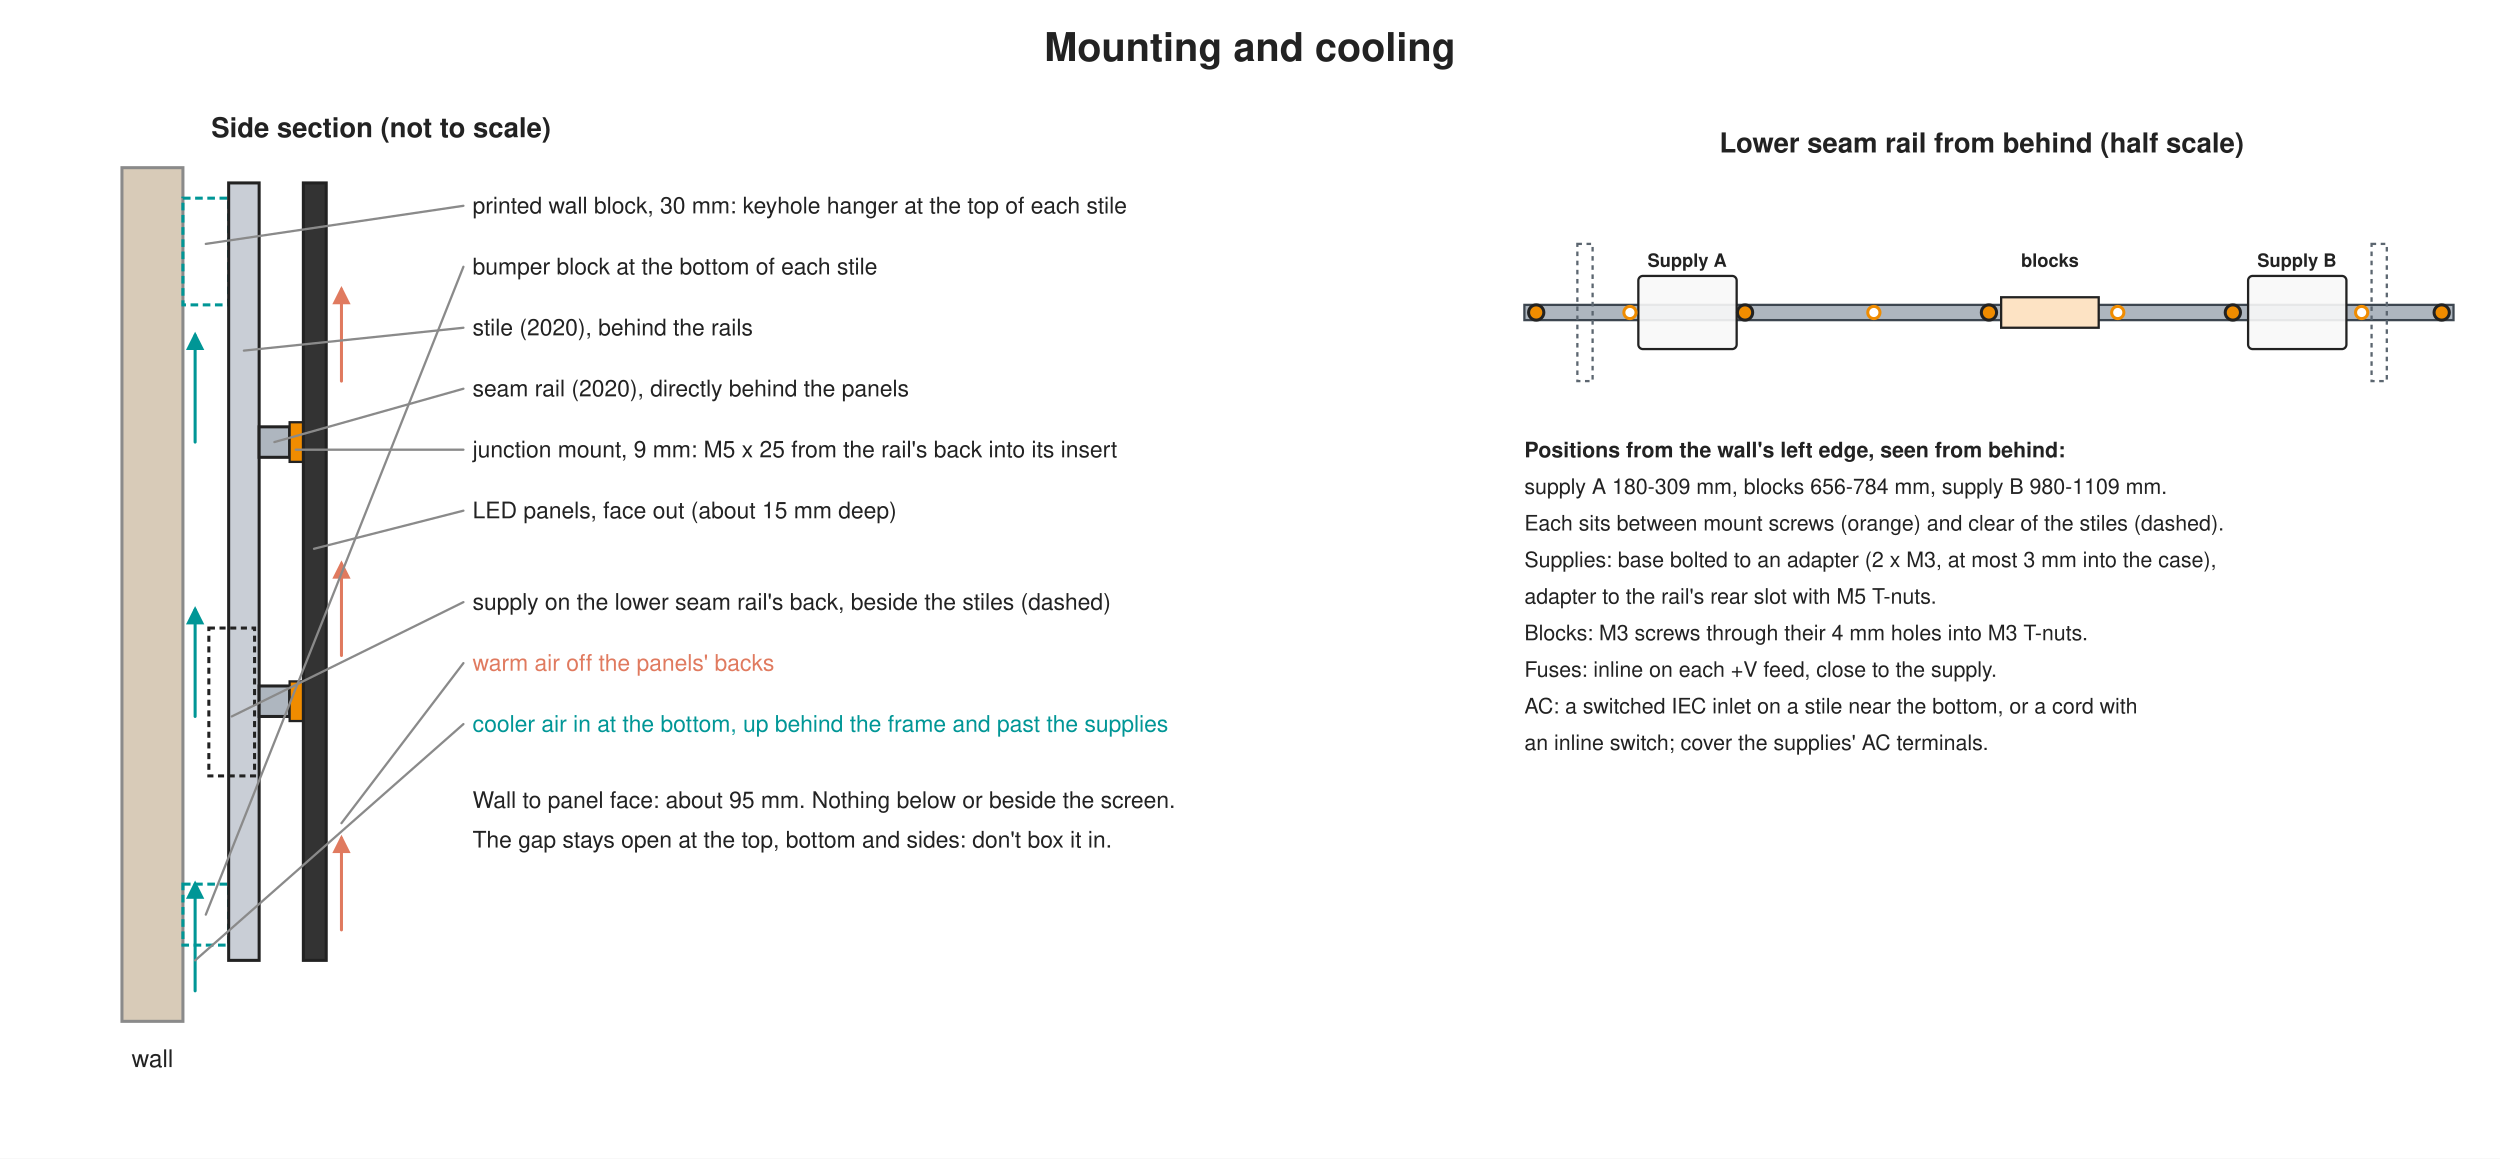
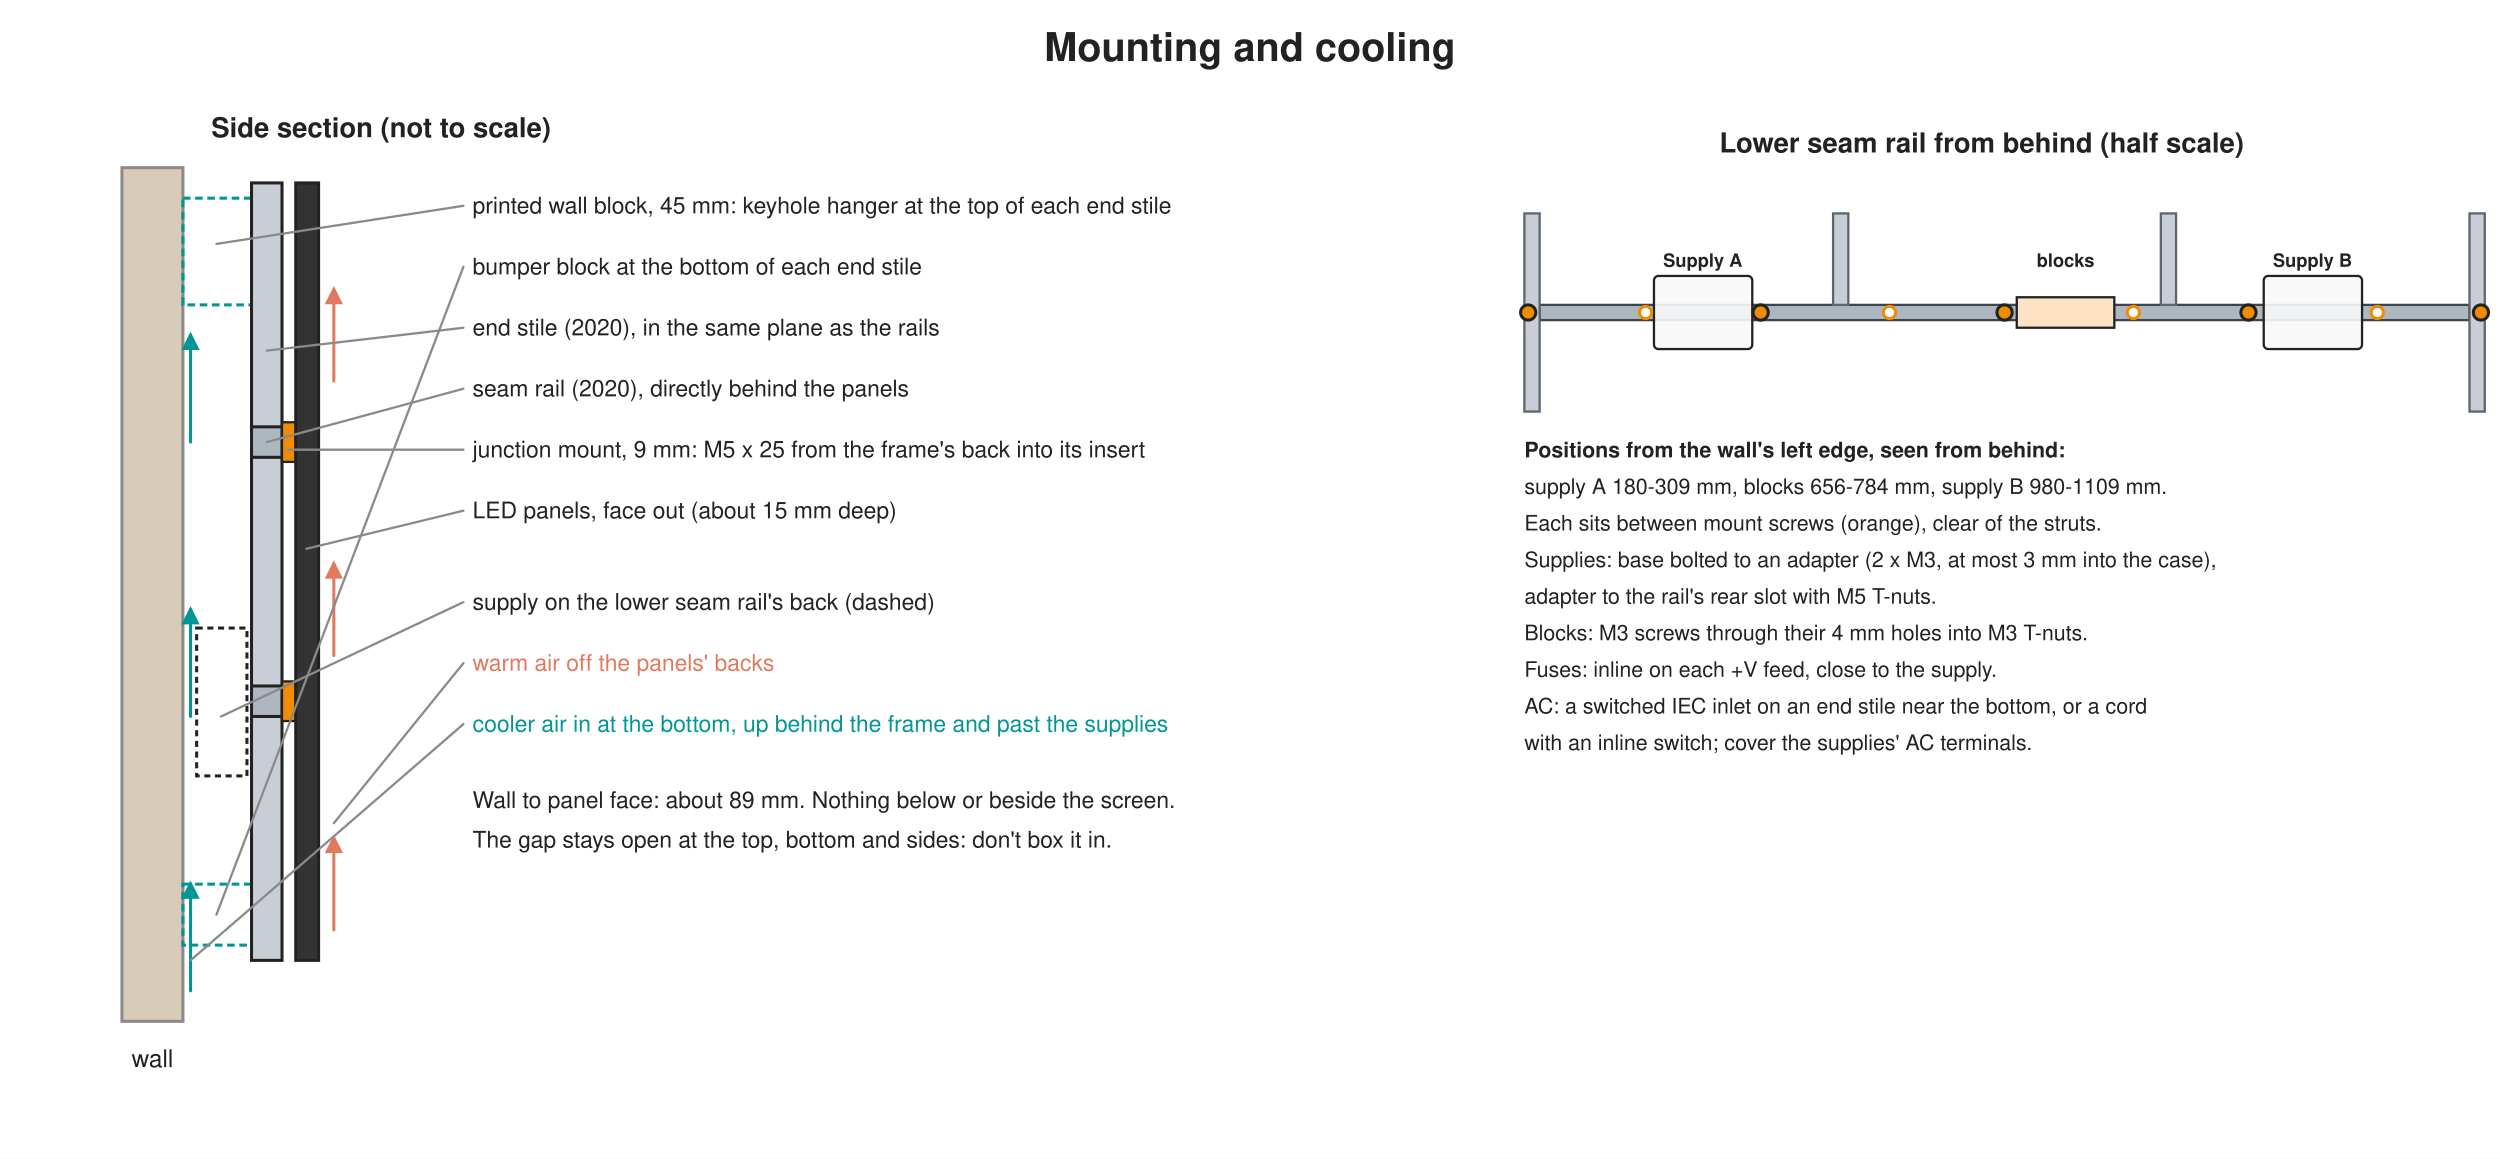
<svg xmlns="http://www.w3.org/2000/svg" viewBox="0 0 1640 760" width="1640" height="760">
  <defs>
    <marker id="arrow" viewBox="0 0 10 10" refX="8" refY="5" markerWidth="6" markerHeight="6" orient="auto-start-reverse">
      <path d="M0,0 L10,5 L0,10 z" fill="context-stroke" />
    </marker>
  </defs>
  <rect width="1640" height="760" fill="white" />
  <text x="820" y="40" font-size="26" text-anchor="middle" fill="#222222" font-weight="bold" font-family="Helvetica, Arial, sans-serif">Mounting and cooling</text>
  <text x="250" y="90" font-size="18" text-anchor="middle" fill="#222222" font-weight="bold" font-family="Helvetica, Arial, sans-serif">Side section (not to scale)</text>
  <rect x="80" y="110" width="40" height="560" rx="0" fill="#d8cbb8" stroke="#8a8a8a" stroke-width="2" fill-opacity="1" />
  <text x="100" y="700" font-size="16" text-anchor="middle" fill="#222222" font-weight="normal" font-family="Helvetica, Arial, sans-serif">wall</text>
-   <rect x="120" y="130" width="30" height="70" rx="0" fill="none" stroke="#009696" stroke-width="2" fill-opacity="1" stroke-dasharray="5,3" />
-   <rect x="120" y="580" width="30" height="40" rx="0" fill="none" stroke="#009696" stroke-width="2" fill-opacity="1" stroke-dasharray="5,3" />
-   <rect x="150" y="120" width="20" height="510" rx="0" fill="#c9ced6" stroke="#222222" stroke-width="2" fill-opacity="1" />
-   <rect x="170" y="280" width="20" height="20" rx="0" fill="#aeb6bf" stroke="#222222" stroke-width="2" fill-opacity="1" />
-   <rect x="190" y="277" width="9" height="26" rx="0" fill="#f08c00" stroke="#222222" stroke-width="1.5" fill-opacity="1" />
-   <rect x="170" y="450" width="20" height="20" rx="0" fill="#aeb6bf" stroke="#222222" stroke-width="2" fill-opacity="1" />
-   <rect x="190" y="447" width="9" height="26" rx="0" fill="#f08c00" stroke="#222222" stroke-width="1.5" fill-opacity="1" />
-   <rect x="199" y="120" width="15" height="510" rx="0" fill="#333" stroke="#222222" stroke-width="2" fill-opacity="1" />
-   <rect x="137" y="412" width="30" height="97" rx="0" fill="none" stroke="#222222" stroke-width="2" fill-opacity="1" stroke-dasharray="4,3" />
-   <polyline points="128,650 128,580" fill="none" stroke="#009696" stroke-width="2" stroke-linejoin="round" stroke-linecap="round" marker-end="url(#arrow)" />
-   <polyline points="224,610 224,550" fill="none" stroke="#e07a5f" stroke-width="2" stroke-linejoin="round" stroke-linecap="round" marker-end="url(#arrow)" />
-   <polyline points="128,470 128,400" fill="none" stroke="#009696" stroke-width="2" stroke-linejoin="round" stroke-linecap="round" marker-end="url(#arrow)" />
-   <polyline points="224,430 224,370" fill="none" stroke="#e07a5f" stroke-width="2" stroke-linejoin="round" stroke-linecap="round" marker-end="url(#arrow)" />
-   <polyline points="128,290 128,220" fill="none" stroke="#009696" stroke-width="2" stroke-linejoin="round" stroke-linecap="round" marker-end="url(#arrow)" />
-   <polyline points="224,250 224,190" fill="none" stroke="#e07a5f" stroke-width="2" stroke-linejoin="round" stroke-linecap="round" marker-end="url(#arrow)" />
-   <polyline points="135,160 304,135" fill="none" stroke="#8a8a8a" stroke-width="1.5" stroke-linejoin="round" stroke-linecap="round" />
-   <text x="310" y="140" font-size="15" text-anchor="start" fill="#222222" font-weight="normal" font-family="Helvetica, Arial, sans-serif">printed wall block, 30 mm: keyhole hanger at the top of each stile</text>
-   <polyline points="135,600 304,175" fill="none" stroke="#8a8a8a" stroke-width="1.5" stroke-linejoin="round" stroke-linecap="round" />
-   <text x="310" y="180" font-size="15" text-anchor="start" fill="#222222" font-weight="normal" font-family="Helvetica, Arial, sans-serif">bumper block at the bottom of each stile</text>
-   <polyline points="160,230 304,215" fill="none" stroke="#8a8a8a" stroke-width="1.5" stroke-linejoin="round" stroke-linecap="round" />
-   <text x="310" y="220" font-size="15" text-anchor="start" fill="#222222" font-weight="normal" font-family="Helvetica, Arial, sans-serif">stile (2020), behind the rails</text>
-   <polyline points="180,290 304,255" fill="none" stroke="#8a8a8a" stroke-width="1.5" stroke-linejoin="round" stroke-linecap="round" />
+   <rect x="120" y="130" width="45" height="70" rx="0" fill="none" stroke="#009696" stroke-width="2" fill-opacity="1" stroke-dasharray="5,3" />
+   <rect x="120" y="580" width="45" height="40" rx="0" fill="none" stroke="#009696" stroke-width="2" fill-opacity="1" stroke-dasharray="5,3" />
+   <rect x="165" y="120" width="20" height="510" rx="0" fill="#c9ced6" stroke="#222222" stroke-width="2" fill-opacity="1" />
+   <rect x="165" y="280" width="20" height="20" rx="0" fill="#aeb6bf" stroke="#222222" stroke-width="2" fill-opacity="1" />
+   <rect x="185" y="277" width="9" height="26" rx="0" fill="#f08c00" stroke="#222222" stroke-width="1.5" fill-opacity="1" />
+   <rect x="165" y="450" width="20" height="20" rx="0" fill="#aeb6bf" stroke="#222222" stroke-width="2" fill-opacity="1" />
+   <rect x="185" y="447" width="9" height="26" rx="0" fill="#f08c00" stroke="#222222" stroke-width="1.5" fill-opacity="1" />
+   <rect x="194" y="120" width="15" height="510" rx="0" fill="#333" stroke="#222222" stroke-width="2" fill-opacity="1" />
+   <rect x="129" y="412" width="33" height="97" rx="0" fill="none" stroke="#222222" stroke-width="2" fill-opacity="1" stroke-dasharray="4,3" />
+   <polyline points="125,650 125,580" fill="none" stroke="#009696" stroke-width="2" stroke-linejoin="round" stroke-linecap="round" marker-end="url(#arrow)" />
+   <polyline points="219,610 219,550" fill="none" stroke="#e07a5f" stroke-width="2" stroke-linejoin="round" stroke-linecap="round" marker-end="url(#arrow)" />
+   <polyline points="125,470 125,400" fill="none" stroke="#009696" stroke-width="2" stroke-linejoin="round" stroke-linecap="round" marker-end="url(#arrow)" />
+   <polyline points="219,430 219,370" fill="none" stroke="#e07a5f" stroke-width="2" stroke-linejoin="round" stroke-linecap="round" marker-end="url(#arrow)" />
+   <polyline points="125,290 125,220" fill="none" stroke="#009696" stroke-width="2" stroke-linejoin="round" stroke-linecap="round" marker-end="url(#arrow)" />
+   <polyline points="219,250 219,190" fill="none" stroke="#e07a5f" stroke-width="2" stroke-linejoin="round" stroke-linecap="round" marker-end="url(#arrow)" />
+   <polyline points="142,160 304,135" fill="none" stroke="#8a8a8a" stroke-width="1.5" stroke-linejoin="round" stroke-linecap="round" />
+   <text x="310" y="140" font-size="15" text-anchor="start" fill="#222222" font-weight="normal" font-family="Helvetica, Arial, sans-serif">printed wall block, 45 mm: keyhole hanger at the top of each end stile</text>
+   <polyline points="142,600 304,175" fill="none" stroke="#8a8a8a" stroke-width="1.5" stroke-linejoin="round" stroke-linecap="round" />
+   <text x="310" y="180" font-size="15" text-anchor="start" fill="#222222" font-weight="normal" font-family="Helvetica, Arial, sans-serif">bumper block at the bottom of each end stile</text>
+   <polyline points="175,230 304,215" fill="none" stroke="#8a8a8a" stroke-width="1.5" stroke-linejoin="round" stroke-linecap="round" />
+   <text x="310" y="220" font-size="15" text-anchor="start" fill="#222222" font-weight="normal" font-family="Helvetica, Arial, sans-serif">end stile (2020), in the same plane as the rails</text>
+   <polyline points="175,290 304,255" fill="none" stroke="#8a8a8a" stroke-width="1.5" stroke-linejoin="round" stroke-linecap="round" />
  <text x="310" y="260" font-size="15" text-anchor="start" fill="#222222" font-weight="normal" font-family="Helvetica, Arial, sans-serif">seam rail (2020), directly behind the panels</text>
-   <polyline points="194,295 304,295" fill="none" stroke="#8a8a8a" stroke-width="1.5" stroke-linejoin="round" stroke-linecap="round" />
-   <text x="310" y="300" font-size="15" text-anchor="start" fill="#222222" font-weight="normal" font-family="Helvetica, Arial, sans-serif">junction mount, 9 mm: M5 x 25 from the rail's back into its insert</text>
-   <polyline points="206,360 304,335" fill="none" stroke="#8a8a8a" stroke-width="1.5" stroke-linejoin="round" stroke-linecap="round" />
+   <polyline points="189,295 304,295" fill="none" stroke="#8a8a8a" stroke-width="1.5" stroke-linejoin="round" stroke-linecap="round" />
+   <text x="310" y="300" font-size="15" text-anchor="start" fill="#222222" font-weight="normal" font-family="Helvetica, Arial, sans-serif">junction mount, 9 mm: M5 x 25 from the frame's back into its insert</text>
+   <polyline points="201,360 304,335" fill="none" stroke="#8a8a8a" stroke-width="1.5" stroke-linejoin="round" stroke-linecap="round" />
  <text x="310" y="340" font-size="15" text-anchor="start" fill="#222222" font-weight="normal" font-family="Helvetica, Arial, sans-serif">LED panels, face out (about 15 mm deep)</text>
-   <polyline points="152,470 304,395" fill="none" stroke="#8a8a8a" stroke-width="1.5" stroke-linejoin="round" stroke-linecap="round" />
-   <text x="310" y="400" font-size="15" text-anchor="start" fill="#222222" font-weight="normal" font-family="Helvetica, Arial, sans-serif">supply on the lower seam rail's back, beside the stiles (dashed)</text>
-   <polyline points="224,540 304,435" fill="none" stroke="#8a8a8a" stroke-width="1.5" stroke-linejoin="round" stroke-linecap="round" />
+   <polyline points="145,470 304,395" fill="none" stroke="#8a8a8a" stroke-width="1.5" stroke-linejoin="round" stroke-linecap="round" />
+   <text x="310" y="400" font-size="15" text-anchor="start" fill="#222222" font-weight="normal" font-family="Helvetica, Arial, sans-serif">supply on the lower seam rail's back (dashed)</text>
+   <polyline points="219,540 304,435" fill="none" stroke="#8a8a8a" stroke-width="1.5" stroke-linejoin="round" stroke-linecap="round" />
  <text x="310" y="440" font-size="15" text-anchor="start" fill="#e07a5f" font-weight="normal" font-family="Helvetica, Arial, sans-serif">warm air off the panels' backs</text>
-   <polyline points="128,630 304,475" fill="none" stroke="#8a8a8a" stroke-width="1.5" stroke-linejoin="round" stroke-linecap="round" />
+   <polyline points="125,630 304,475" fill="none" stroke="#8a8a8a" stroke-width="1.5" stroke-linejoin="round" stroke-linecap="round" />
  <text x="310" y="480" font-size="15" text-anchor="start" fill="#009696" font-weight="normal" font-family="Helvetica, Arial, sans-serif">cooler air in at the bottom, up behind the frame and past the supplies</text>
-   <text x="310" y="530" font-size="15" text-anchor="start" fill="#222222" font-weight="normal" font-family="Helvetica, Arial, sans-serif">Wall to panel face: about 95 mm. Nothing below or beside the screen.</text>
+   <text x="310" y="530" font-size="15" text-anchor="start" fill="#222222" font-weight="normal" font-family="Helvetica, Arial, sans-serif">Wall to panel face: about 89 mm. Nothing below or beside the screen.</text>
  <text x="310" y="556" font-size="15" text-anchor="start" fill="#222222" font-weight="normal" font-family="Helvetica, Arial, sans-serif">The gap stays open at the top, bottom and sides: don't box it in.</text>
  <text x="1300" y="100" font-size="18" text-anchor="middle" fill="#222222" font-weight="bold" font-family="Helvetica, Arial, sans-serif">Lower seam rail from behind (half scale)</text>
-   <rect x="1000" y="200" width="609.5" height="10" rx="0" fill="#aeb6bf" stroke="#3d4650" stroke-width="1.5" fill-opacity="1" />
-   <rect x="1074.75" y="181" width="64.5" height="48" rx="3" fill="#f8f8f8" stroke="#222222" stroke-width="1.5" fill-opacity="0.9" />
-   <text x="1106.75" y="175" font-size="12" text-anchor="middle" fill="#222222" font-weight="bold" font-family="Helvetica, Arial, sans-serif">Supply A</text>
-   <rect x="1474.75" y="181" width="64.5" height="48" rx="3" fill="#f8f8f8" stroke="#222222" stroke-width="1.5" fill-opacity="0.9" />
-   <text x="1506.75" y="175" font-size="12" text-anchor="middle" fill="#222222" font-weight="bold" font-family="Helvetica, Arial, sans-serif">Supply B</text>
-   <rect x="1312.75" y="195" width="64" height="20" rx="0" fill="#fde3c4" stroke="#222222" stroke-width="1.5" fill-opacity="1" />
-   <text x="1344.75" y="175" font-size="12" text-anchor="middle" fill="#222222" font-weight="bold" font-family="Helvetica, Arial, sans-serif">blocks</text>
-   <circle cx="1007.75" cy="205" r="5" fill="#f08c00" stroke="#222222" stroke-width="2" />
-   <circle cx="1144.75" cy="205" r="5" fill="#f08c00" stroke="#222222" stroke-width="2" />
-   <circle cx="1304.75" cy="205" r="5" fill="#f08c00" stroke="#222222" stroke-width="2" />
-   <circle cx="1464.75" cy="205" r="5" fill="#f08c00" stroke="#222222" stroke-width="2" />
-   <circle cx="1601.75" cy="205" r="5" fill="#f08c00" stroke="#222222" stroke-width="2" />
-   <circle cx="1069.25" cy="205" r="4" fill="white" stroke="#f08c00" stroke-width="2" />
-   <circle cx="1229.25" cy="205" r="4" fill="white" stroke="#f08c00" stroke-width="2" />
-   <circle cx="1389.25" cy="205" r="4" fill="white" stroke="#f08c00" stroke-width="2" />
-   <circle cx="1549.25" cy="205" r="4" fill="white" stroke="#f08c00" stroke-width="2" />
-   <rect x="1034.75" y="160" width="10" height="90" rx="0" fill="none" stroke="#5c6670" stroke-width="1.5" fill-opacity="1" stroke-dasharray="3,3" />
-   <rect x="1555.75" y="160" width="10" height="90" rx="0" fill="none" stroke="#5c6670" stroke-width="1.5" fill-opacity="1" stroke-dasharray="3,3" />
+   <rect x="1010.0" y="200" width="610.0" height="10" rx="0" fill="#aeb6bf" stroke="#3d4650" stroke-width="1.5" fill-opacity="1" />
+   <rect x="1000.0" y="140" width="10" height="130" rx="0" fill="#c9ced6" stroke="#5c6670" stroke-width="1.5" fill-opacity="1" />
+   <rect x="1620.0" y="140" width="10" height="130" rx="0" fill="#c9ced6" stroke="#5c6670" stroke-width="1.5" fill-opacity="1" />
+   <rect x="1202.5" y="140" width="10" height="60" rx="0" fill="#c9ced6" stroke="#5c6670" stroke-width="1.5" fill-opacity="1" />
+   <rect x="1417.5" y="140" width="10" height="60" rx="0" fill="#c9ced6" stroke="#5c6670" stroke-width="1.5" fill-opacity="1" />
+   <rect x="1085.0" y="181" width="64.5" height="48" rx="3" fill="#f8f8f8" stroke="#222222" stroke-width="1.5" fill-opacity="0.9" />
+   <text x="1117.0" y="175" font-size="12" text-anchor="middle" fill="#222222" font-weight="bold" font-family="Helvetica, Arial, sans-serif">Supply A</text>
+   <rect x="1485.0" y="181" width="64.5" height="48" rx="3" fill="#f8f8f8" stroke="#222222" stroke-width="1.5" fill-opacity="0.9" />
+   <text x="1517.0" y="175" font-size="12" text-anchor="middle" fill="#222222" font-weight="bold" font-family="Helvetica, Arial, sans-serif">Supply B</text>
+   <rect x="1323.0" y="195" width="64" height="20" rx="0" fill="#fde3c4" stroke="#222222" stroke-width="1.5" fill-opacity="1" />
+   <text x="1355.0" y="175" font-size="12" text-anchor="middle" fill="#222222" font-weight="bold" font-family="Helvetica, Arial, sans-serif">blocks</text>
+   <circle cx="1002.5" cy="205" r="5" fill="#f08c00" stroke="#222222" stroke-width="2" />
+   <circle cx="1155.0" cy="205" r="5" fill="#f08c00" stroke="#222222" stroke-width="2" />
+   <circle cx="1315.0" cy="205" r="5" fill="#f08c00" stroke="#222222" stroke-width="2" />
+   <circle cx="1475.0" cy="205" r="5" fill="#f08c00" stroke="#222222" stroke-width="2" />
+   <circle cx="1627.5" cy="205" r="5" fill="#f08c00" stroke="#222222" stroke-width="2" />
+   <circle cx="1079.5" cy="205" r="4" fill="white" stroke="#f08c00" stroke-width="2" />
+   <circle cx="1239.5" cy="205" r="4" fill="white" stroke="#f08c00" stroke-width="2" />
+   <circle cx="1399.5" cy="205" r="4" fill="white" stroke="#f08c00" stroke-width="2" />
+   <circle cx="1559.5" cy="205" r="4" fill="white" stroke="#f08c00" stroke-width="2" />
  <text x="1000" y="300" font-size="14" text-anchor="start" fill="#222222" font-weight="bold" font-family="Helvetica, Arial, sans-serif">Positions from the wall's left edge, seen from behind:</text>
  <text x="1000" y="324" font-size="14" text-anchor="start" fill="#222222" font-weight="normal" font-family="Helvetica, Arial, sans-serif">supply A 180-309 mm, blocks 656-784 mm, supply B 980-1109 mm.</text>
-   <text x="1000" y="348" font-size="14" text-anchor="start" fill="#222222" font-weight="normal" font-family="Helvetica, Arial, sans-serif">Each sits between mount screws (orange) and clear of the stiles (dashed).</text>
+   <text x="1000" y="348" font-size="14" text-anchor="start" fill="#222222" font-weight="normal" font-family="Helvetica, Arial, sans-serif">Each sits between mount screws (orange), clear of the struts.</text>
  <text x="1000" y="372" font-size="14" text-anchor="start" fill="#222222" font-weight="normal" font-family="Helvetica, Arial, sans-serif">Supplies: base bolted to an adapter (2 x M3, at most 3 mm into the case),</text>
  <text x="1000" y="396" font-size="14" text-anchor="start" fill="#222222" font-weight="normal" font-family="Helvetica, Arial, sans-serif">adapter to the rail's rear slot with M5 T-nuts.</text>
  <text x="1000" y="420" font-size="14" text-anchor="start" fill="#222222" font-weight="normal" font-family="Helvetica, Arial, sans-serif">Blocks: M3 screws through their 4 mm holes into M3 T-nuts.</text>
  <text x="1000" y="444" font-size="14" text-anchor="start" fill="#222222" font-weight="normal" font-family="Helvetica, Arial, sans-serif">Fuses: inline on each +V feed, close to the supply.</text>
-   <text x="1000" y="468" font-size="14" text-anchor="start" fill="#222222" font-weight="normal" font-family="Helvetica, Arial, sans-serif">AC: a switched IEC inlet on a stile near the bottom, or a cord with</text>
-   <text x="1000" y="492" font-size="14" text-anchor="start" fill="#222222" font-weight="normal" font-family="Helvetica, Arial, sans-serif">an inline switch; cover the supplies' AC terminals.</text>
+   <text x="1000" y="468" font-size="14" text-anchor="start" fill="#222222" font-weight="normal" font-family="Helvetica, Arial, sans-serif">AC: a switched IEC inlet on an end stile near the bottom, or a cord</text>
+   <text x="1000" y="492" font-size="14" text-anchor="start" fill="#222222" font-weight="normal" font-family="Helvetica, Arial, sans-serif">with an inline switch; cover the supplies' AC terminals.</text>
</svg>
